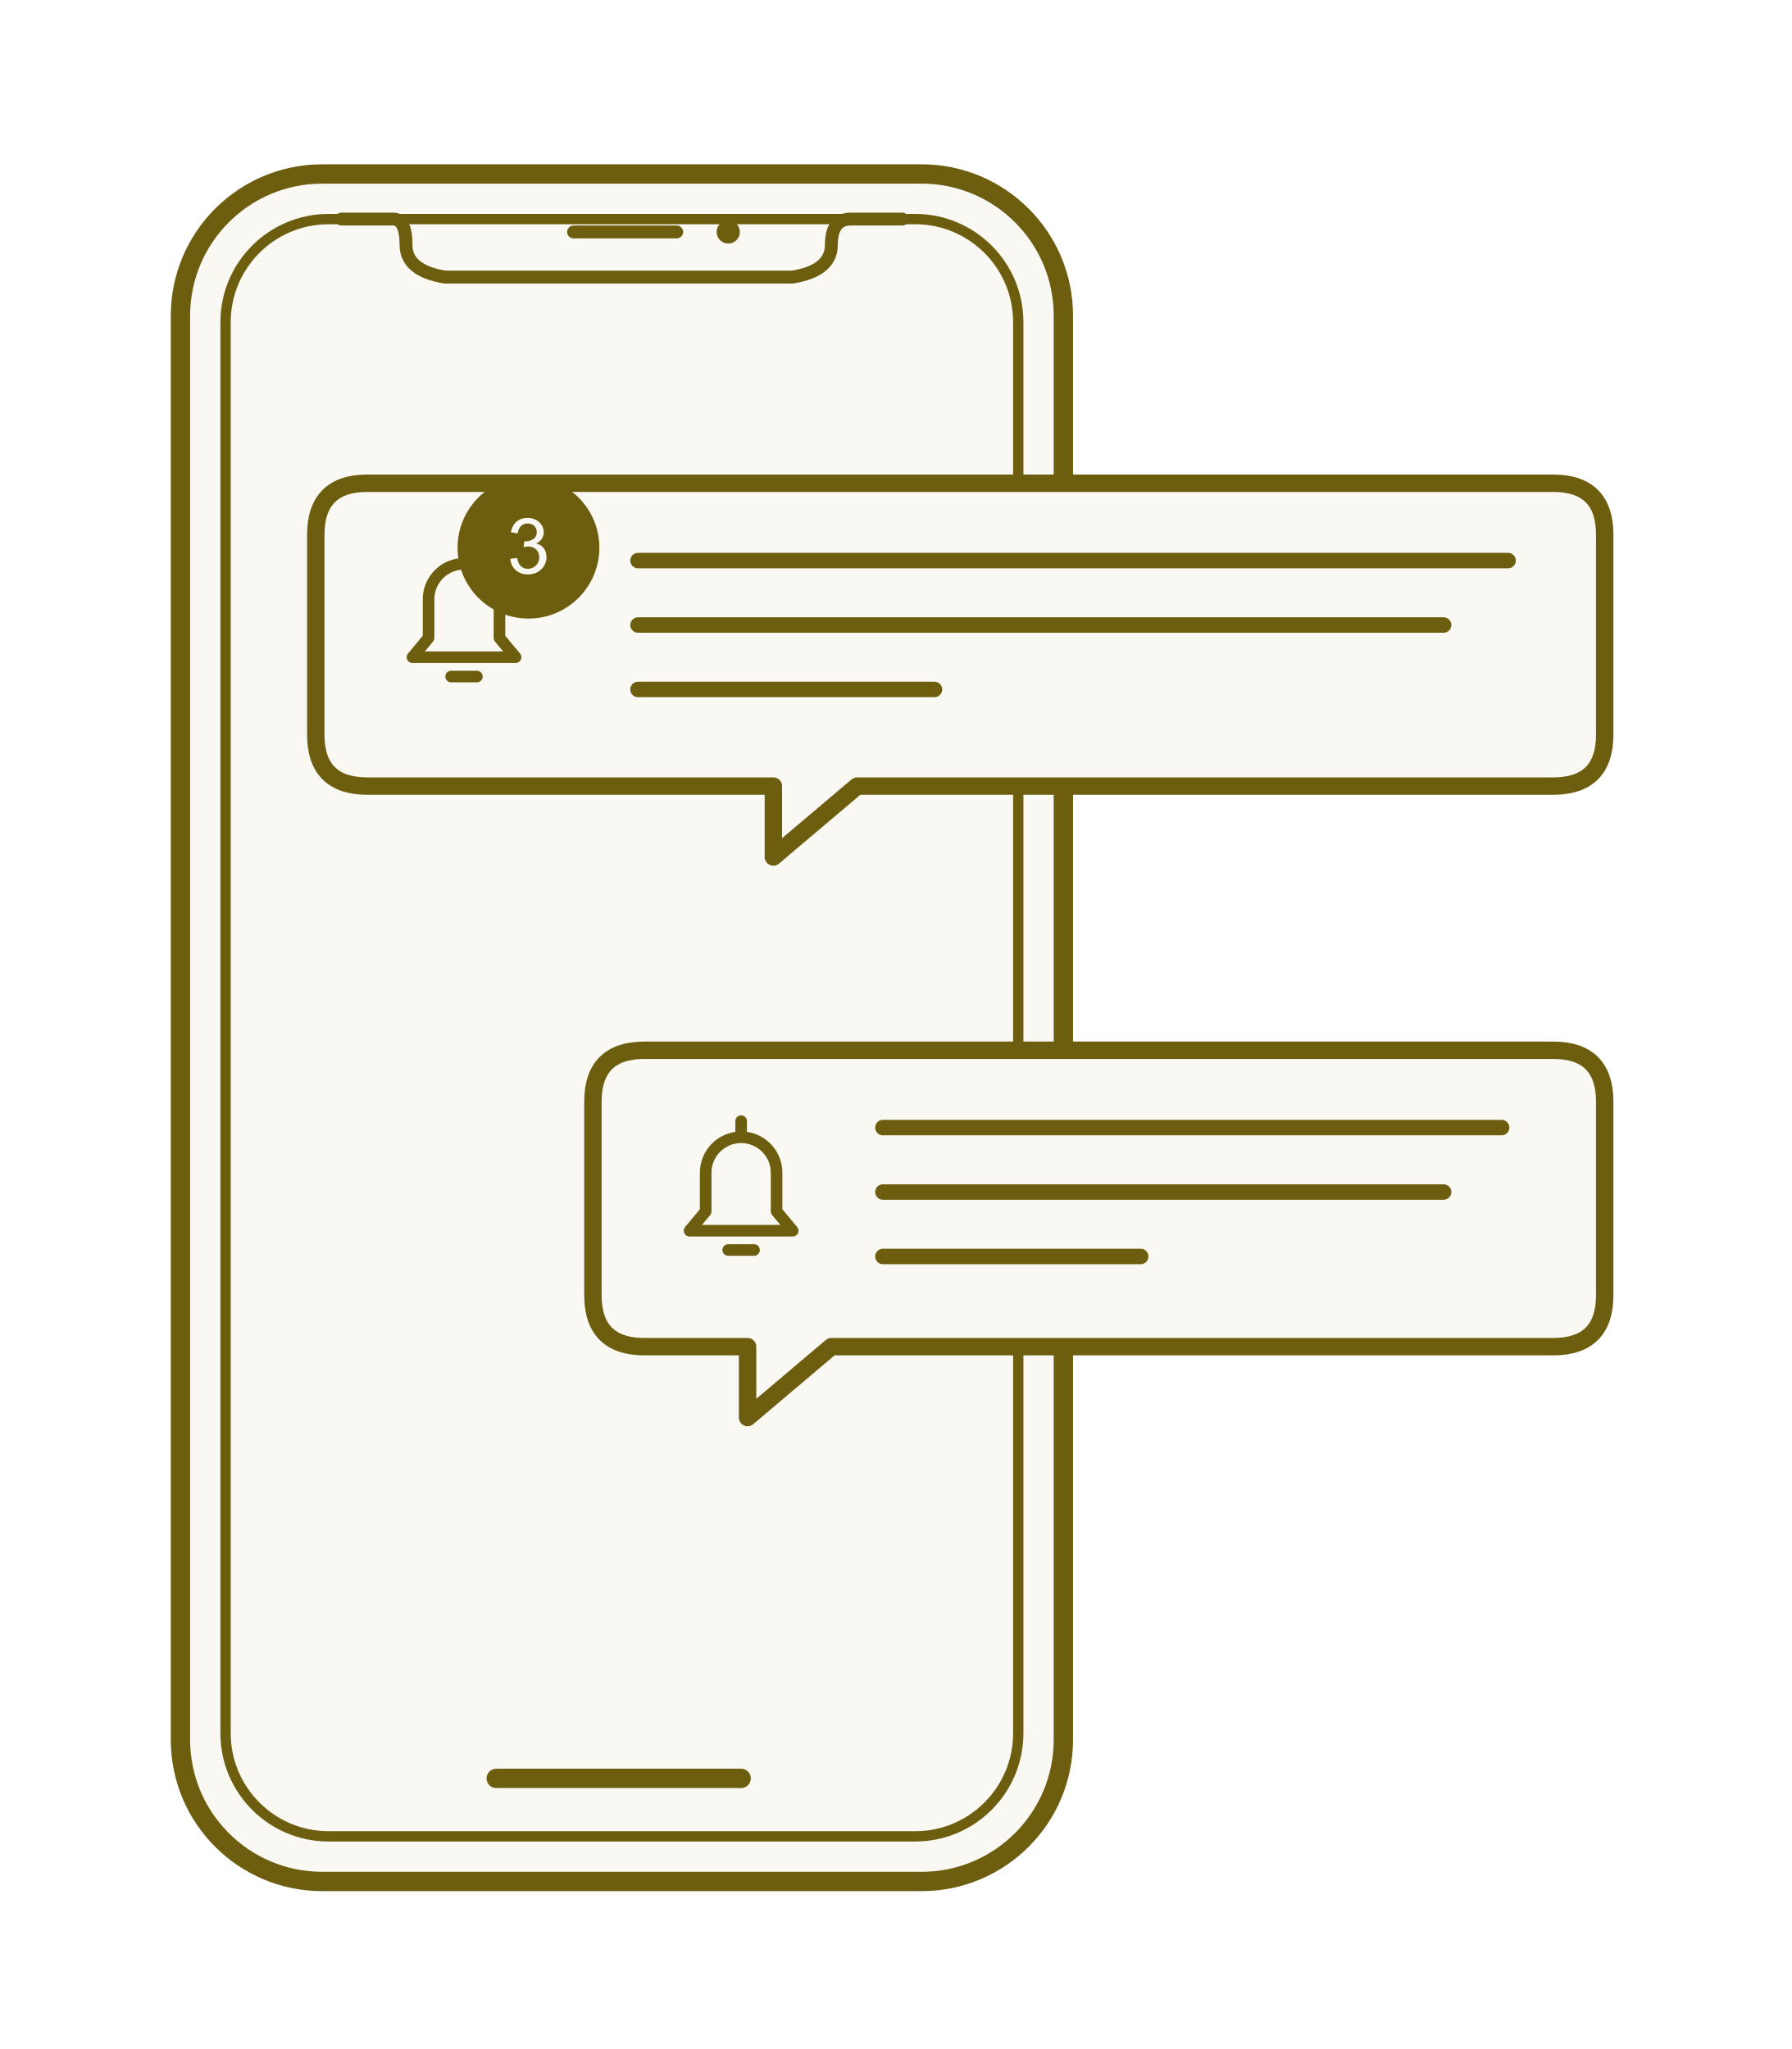
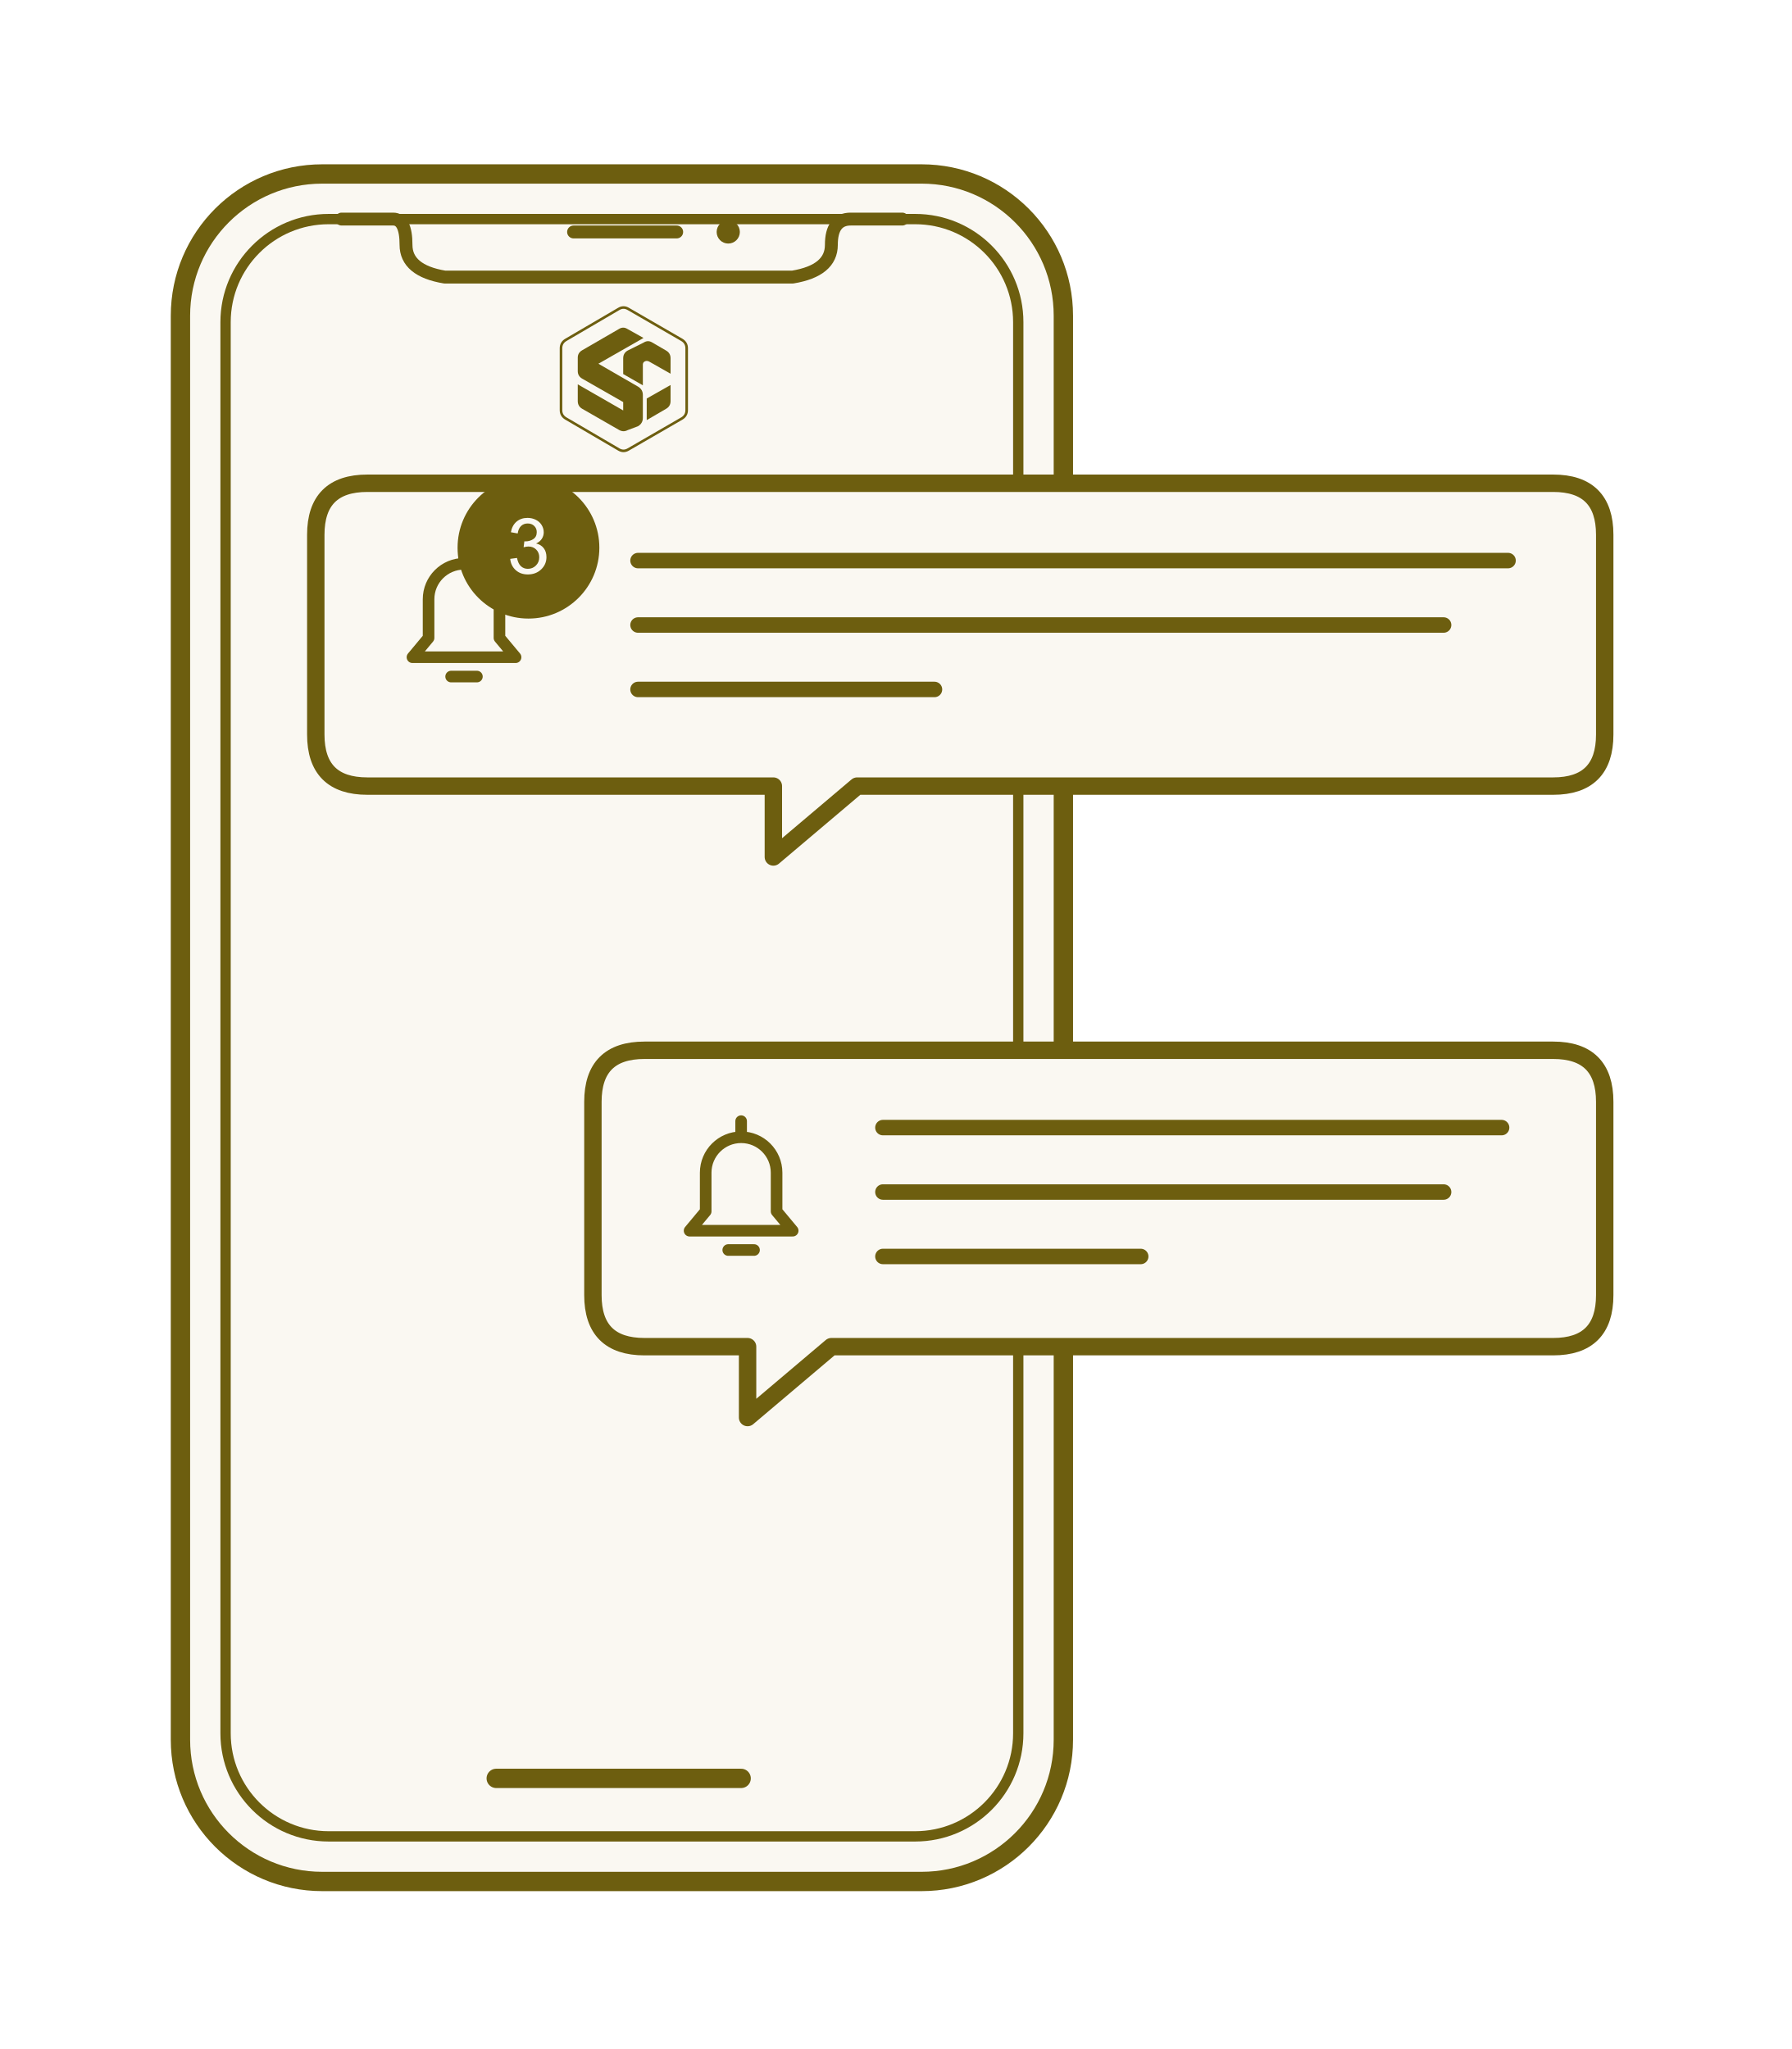
<svg xmlns="http://www.w3.org/2000/svg" width="278" height="318" viewBox="469 204 278 318" fill="none" role="img" xml:lang="en" aria-labelledby="title desc">
  <g id="phone-notifications">
    <rect x="497" y="231" width="137" height="265" rx="22" fill="#FAF8F2" stroke="#6D5E0F" stroke-width="3" />
    <rect x="504" y="238" width="123" height="251" rx="16" fill="#FAF8F2" stroke="#6D5E0F" stroke-width="1.6" />
    <path d="M522 238h8q2 0 2 4t6 5h54q6-1 6-5t3-4h8" fill="none" stroke="#6D5E0F" stroke-width="2" stroke-linecap="round" stroke-linejoin="round" />
    <path d="M558 240h16" fill="none" stroke="#6D5E0F" stroke-width="2" stroke-linecap="round" stroke-linejoin="round" />
    <circle cx="582" cy="240" r="1.8" fill="#6D5E0F" stroke="none" stroke-width="2" />
    <path d="M546 480h38" fill="none" stroke="#6D5E0F" stroke-width="3" stroke-linecap="round" stroke-linejoin="round" />
    <path d="M526 279H710Q718 279 718 287V318Q718 326 710 326H602L589 337V326H526Q518 326 518 318V287Q518 279 526 279Z" fill="#FAF8F2" stroke="#6D5E0F" stroke-width="2.7" stroke-linecap="round" stroke-linejoin="round" />
    <g transform="translate(529 288) scale(1.0)">
      <path d="M4 18h16l-2.5-3V9a5.5 5.5 0 0 0-11 0v6L4 18Z M10 21h4 M12 1v2" fill="none" stroke="#6D5E0F" stroke-width="1.8" stroke-linecap="round" stroke-linejoin="round" />
    </g>
    <circle cx="551" cy="289" r="11" fill="#6D5E0F" stroke="none" stroke-width="2" />
    <path fill="#FAF8F2" transform="translate(547.663 293) scale(0.012)" d="M41.992 -188.965L129.883 -200.684Q145.020 -125.977 181.396 -93.018Q217.773 -60.059 270.020 -60.059Q332.031 -60.059 374.756 -103.027Q417.480 -145.996 417.480 -209.473Q417.480 -270.020 377.930 -309.326Q338.379 -348.633 277.344 -348.633Q252.441 -348.633 215.332 -338.867L225.098 -416.016Q233.887 -415.039 239.258 -415.039Q295.410 -415.039 340.332 -444.336Q385.254 -473.633 385.254 -534.668Q385.254 -583.008 352.539 -614.746Q319.824 -646.484 268.066 -646.484Q216.797 -646.484 182.617 -614.258Q148.438 -582.031 138.672 -517.578L50.781 -533.203Q66.895 -621.582 124.023 -670.166Q181.152 -718.750 266.113 -718.750Q324.707 -718.750 374.023 -693.604Q423.340 -668.457 449.463 -625.000Q475.586 -581.543 475.586 -532.715Q475.586 -486.328 450.684 -448.242Q425.781 -410.156 376.953 -387.695Q440.430 -373.047 475.586 -326.904Q510.742 -280.762 510.742 -211.426Q510.742 -117.676 442.383 -52.490Q374.023 12.695 269.531 12.695Q175.293 12.695 113.037 -43.457Q50.781 -99.609 41.992 -188.965Z" />
    <path d="M568 291h135" fill="none" stroke="#6D5E0F" stroke-width="2.4" stroke-linecap="round" stroke-linejoin="round" />
    <path d="M568 301h125" fill="none" stroke="#6D5E0F" stroke-width="2.4" stroke-linecap="round" stroke-linejoin="round" />
    <path d="M568 311h46" fill="none" stroke="#6D5E0F" stroke-width="2.4" stroke-linecap="round" stroke-linejoin="round" />
    <path d="M569 367H710Q718 367 718 375V405Q718 413 710 413H598L585 424V413H569Q561 413 561 405V375Q561 367 569 367Z" fill="#FAF8F2" stroke="#6D5E0F" stroke-width="2.7" stroke-linecap="round" stroke-linejoin="round" />
    <g transform="translate(572 377) scale(1.0)">
      <path d="M4 18h16l-2.5-3V9a5.5 5.5 0 0 0-11 0v6L4 18Z M10 21h4 M12 1v2" fill="none" stroke="#6D5E0F" stroke-width="1.8" stroke-linecap="round" stroke-linejoin="round" />
    </g>
    <path d="M606 379h96" fill="none" stroke="#6D5E0F" stroke-width="2.4" stroke-linecap="round" stroke-linejoin="round" />
    <path d="M606 389h87" fill="none" stroke="#6D5E0F" stroke-width="2.4" stroke-linecap="round" stroke-linejoin="round" />
    <path d="M606 399h40" fill="none" stroke="#6D5E0F" stroke-width="2.4" stroke-linecap="round" stroke-linejoin="round" />
+     <g id="phone-struct-capital-symbol" transform="translate(553 250) scale(.05)">
+       <g transform="translate(-248 -183)">
+         <path d="M488 222 Q503 213 518 222 L684 318 Q699 327 699 344 V536 Q699 553 684 562 L518 658 Q503 667 488 658 L324 562 Q309 553 309 536 V344 Q309 327 324 318 Z" fill="none" stroke="#6D5E0F" stroke-width="8" stroke-linecap="round" stroke-linejoin="round" />
+         <path d="M565 312 L425 392 L548 463 Q563 472 563 489 V560 Q563 577 548 586 L516 598 Q503 605 490 598 L375 532 Q361 524 361 508 V456 L502 537 V511 L376 439 Q361 431 361 415 V373 Q361 358 375 350 L489 284 Q502 276 515 284 Z" fill="#6D5E0F" />
+         <path d="M566 326 Q579 318 592 326 L635 351 Q649 359 649 375 V423 L582 385 Q574 381 567 386 Q563 389 563 395 V459 L502 424 V375 Q502 359 516 351 Z" fill="#6D5E0F" />
+         <path d="M575 500 L649 458 V508 Q649 524 635 532 L575 567 Z" fill="#6D5E0F" />
+       </g>
+     </g>
  </g>
</svg>
